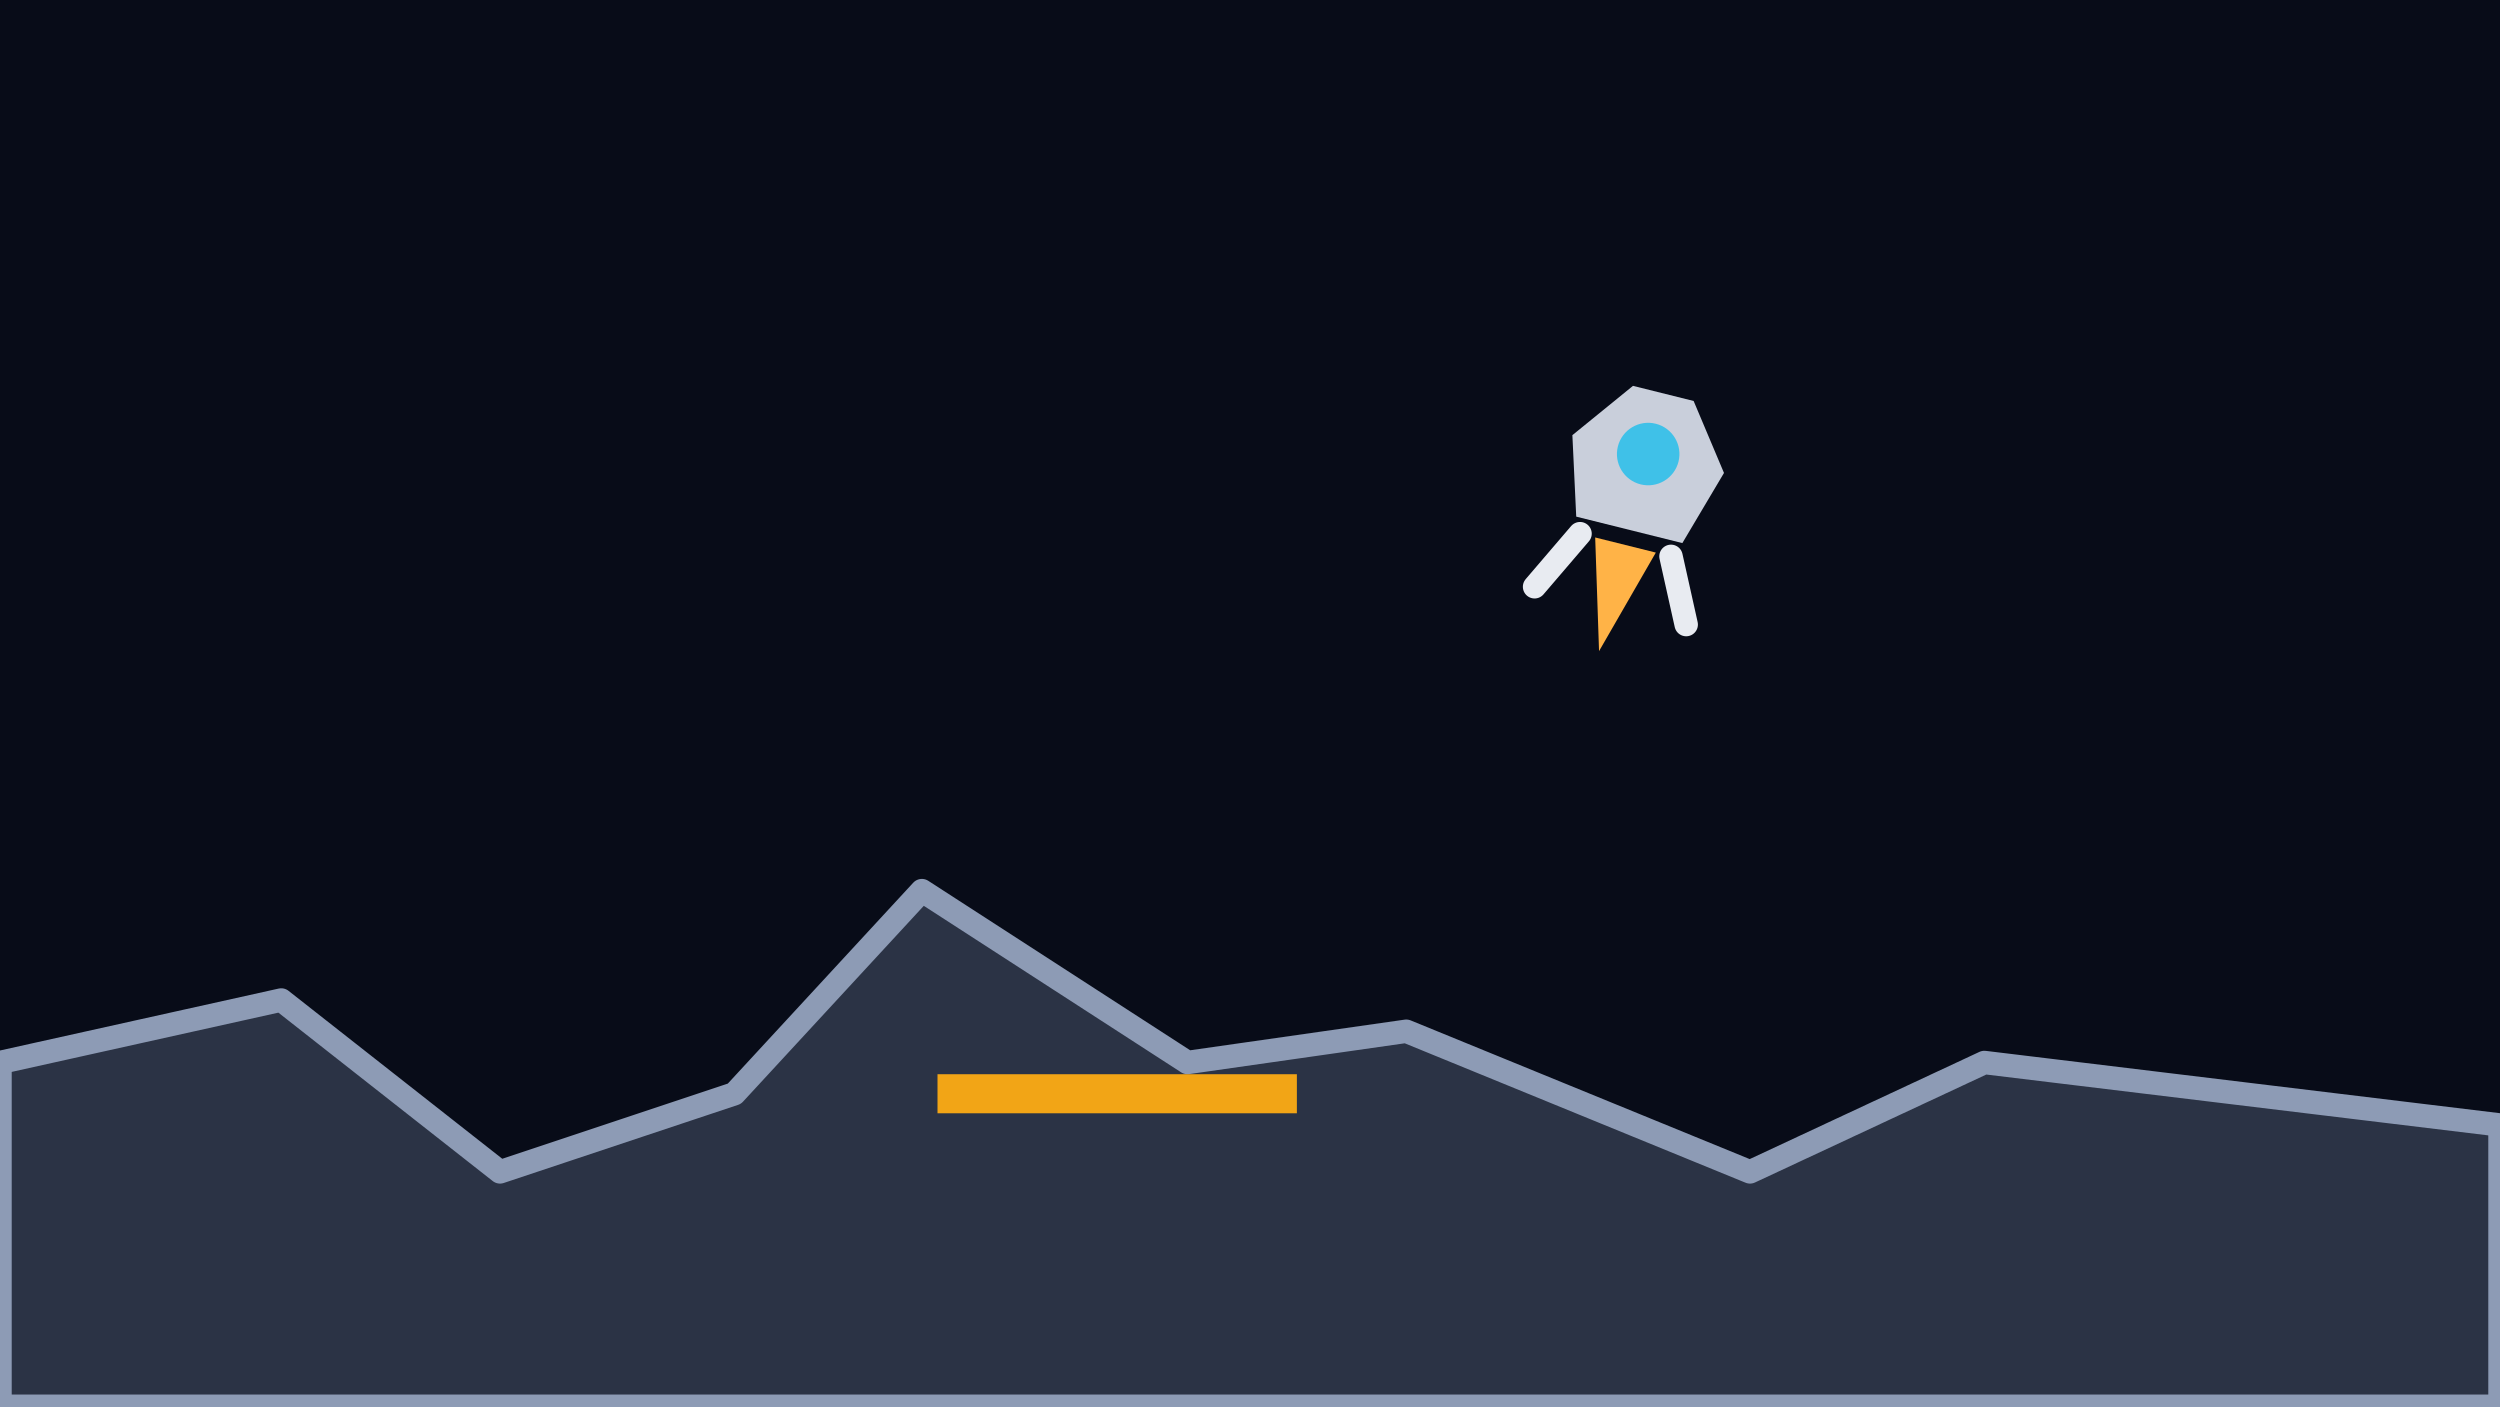
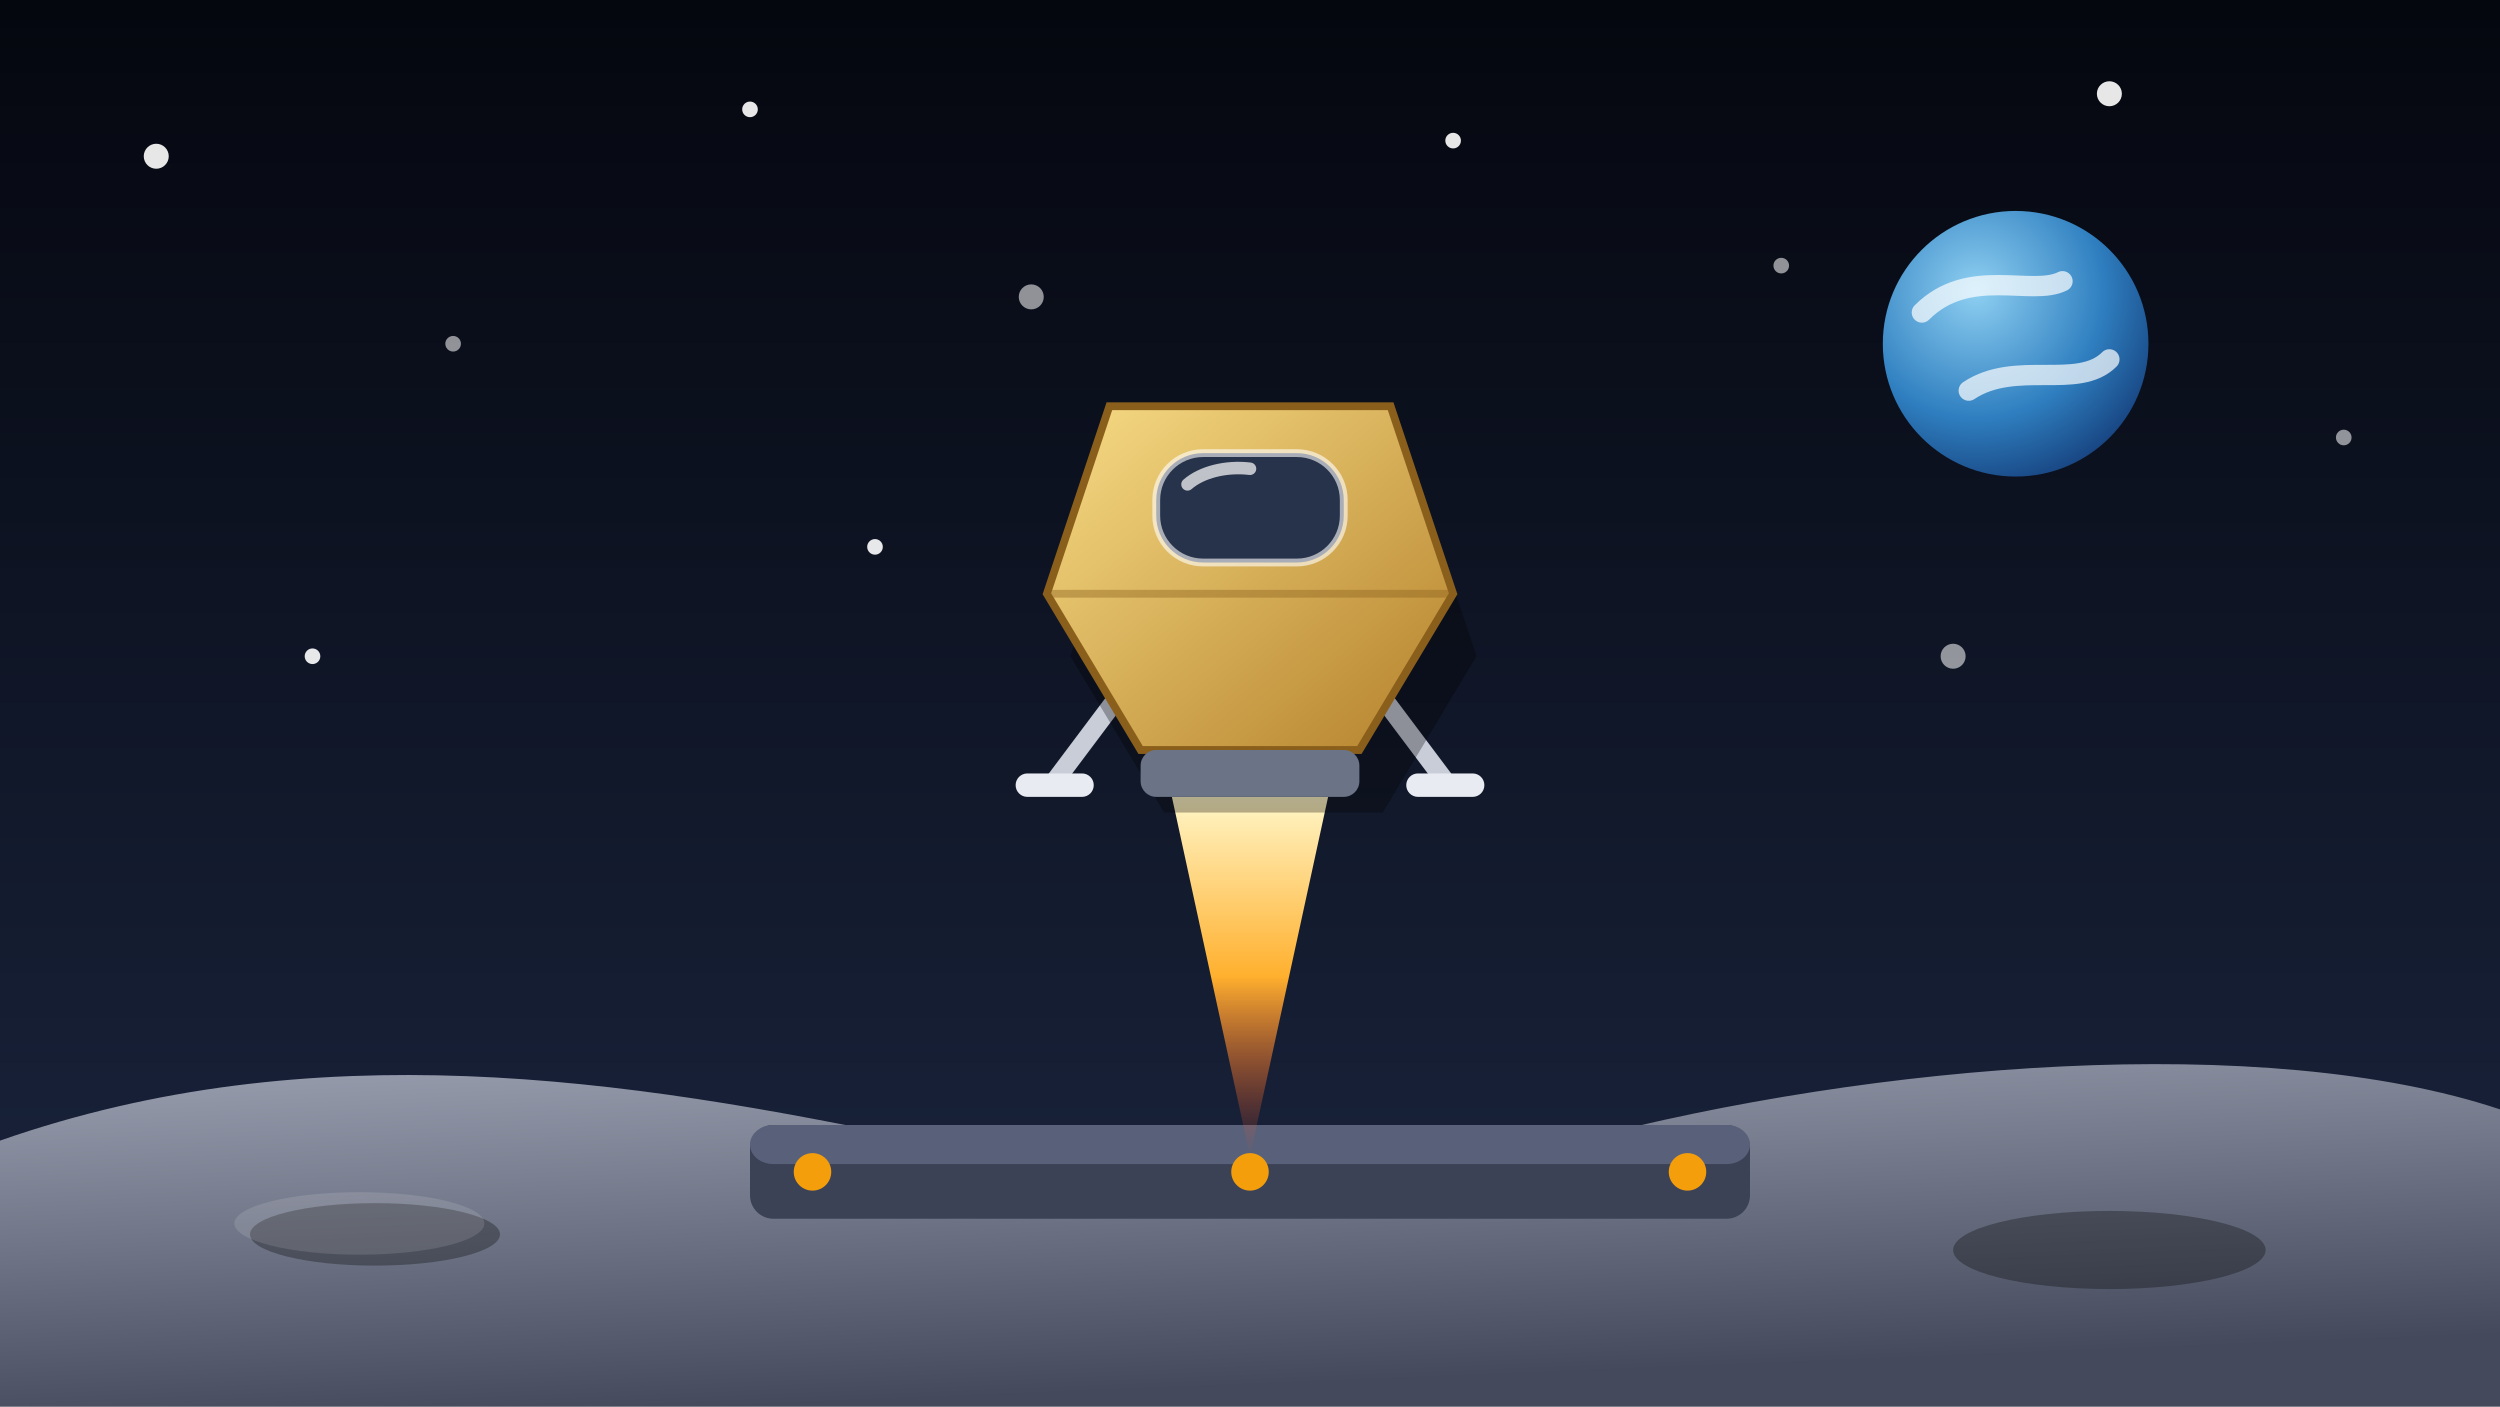
<svg xmlns="http://www.w3.org/2000/svg" width="320" height="180" viewBox="0 0 320 180">
-   <rect width="320" height="180" fill="#080c18" />
-   <path d="M0 180V136l36-8 28 22 30-10 24-26 34 22 28-4 44 18 30-14 66 8V180z" fill="#2b3345" stroke="#8d9bb5" stroke-width="3" stroke-linejoin="round" />
-   <path d="M120 140h46" stroke="#f2a516" stroke-width="5" />
-   <g transform="rotate(14 210 62)">
-     <path d="M204 70l-4 8M216 70l4 8" stroke="#e8ebf1" stroke-width="3" stroke-linecap="round" />
-     <path d="M203 68l-3-10 6-8h8l6 8-3 10z" fill="#c9cfdb" />
-     <circle cx="210" cy="58" r="4" fill="#3fc1e8" />
-     <path d="M206 70l4 14 4-14z" fill="#ffb347" />
-   </g>
+   <rect width="320" height="180" fill="#05070f" />
+   <defs>
+     <linearGradient id="lander-night" x1="0" y1="0" x2="0" y2="1">
+       <stop offset="0" stop-color="#05070f" />
+       <stop offset="1" stop-color="#1b2640" />
+     </linearGradient>
+     <linearGradient id="lander-rock" x1="0" y1="0" x2="0.3" y2="1">
+       <stop offset="0" stop-color="#9a9fb0" />
+       <stop offset="1" stop-color="#444a5c" />
+     </linearGradient>
+     <radialGradient id="lander-earth" cx="0.35" cy="0.3" r="0.8" fx="0.35" fy="0.3">
+       <stop offset="0" stop-color="#8fd0f2" />
+       <stop offset="0.6" stop-color="#2f7fc0" />
+       <stop offset="1" stop-color="#143c78" />
+     </radialGradient>
+     <linearGradient id="lander-foil" x1="0" y1="0" x2="1" y2="1">
+       <stop offset="0" stop-color="#f8dc86" />
+       <stop offset="1" stop-color="#b4802a" />
+     </linearGradient>
+     <linearGradient id="lander-flame" x1="0" y1="0" x2="0" y2="1">
+       <stop offset="0" stop-color="#fff6c8" />
+       <stop offset="0.5" stop-color="#ffb02e" />
+       <stop offset="1" stop-color="#e8442b" stop-opacity="0" />
+     </linearGradient>
+   </defs>
+   <rect x="0" y="0" width="320" height="180" fill="url(#lander-night)" />
+   <circle cx="20" cy="20" r="1.6" fill="#fff" opacity="0.9" />
+   <circle cx="58" cy="44" r="1" fill="#fff" opacity="0.55" />
+   <circle cx="96" cy="14" r="1" fill="#fff" opacity="0.9" />
+   <circle cx="132" cy="38" r="1.6" fill="#fff" opacity="0.55" />
+   <circle cx="186" cy="18" r="1" fill="#fff" opacity="0.9" />
+   <circle cx="228" cy="34" r="1" fill="#fff" opacity="0.55" />
+   <circle cx="270" cy="12" r="1.6" fill="#fff" opacity="0.9" />
+   <circle cx="300" cy="56" r="1" fill="#fff" opacity="0.55" />
+   <circle cx="40" cy="84" r="1" fill="#fff" opacity="0.9" />
+   <circle cx="250" cy="84" r="1.6" fill="#fff" opacity="0.55" />
+   <circle cx="112" cy="70" r="1" fill="#fff" opacity="0.9" />
+   <circle cx="258" cy="44" r="17" fill="url(#lander-earth)" />
+   <path d="M246 40C252 34 260 38 264 36M252 50C258 46 266 50 270 46" fill="none" stroke="#fff" stroke-opacity="0.7" stroke-width="2.6" stroke-linecap="round" />
+   <path d="M0 146C40 132 80 138 118 146L202 146C240 136 290 132 320 142L320 180L0 180Z" fill="url(#lander-rock)" />
+   <ellipse cx="48" cy="158" rx="16" ry="4" fill="rgba(0,0,0,0.3)" />
+   <ellipse cx="270" cy="160" rx="20" ry="5" fill="rgba(0,0,0,0.3)" />
+   <ellipse cx="46" cy="156.6" rx="16" ry="4" fill="rgba(255,255,255,0.12)" />
+   <rect x="96" y="144" width="128" height="12" rx="3" fill="#3b4256" />
+   <rect x="96" y="144" width="128" height="5" rx="3" fill="#59617a" />
+   <circle cx="104" cy="150" r="2.4" fill="#f59e0b" />
+   <circle cx="216" cy="150" r="2.4" fill="#f59e0b" />
+   <circle cx="160" cy="150" r="2.4" fill="#f59e0b" />
+   <path d="M150 102L160 148L170 102Z" fill="url(#lander-flame)" />
+   <path d="M150 80L135 100" stroke="#c9cdd8" stroke-width="2.4" stroke-linecap="round" fill="none" />
+   <path d="M135 100L135 100" stroke="#c9cdd8" stroke-width="1" stroke-linecap="round" fill="none" />
+   <rect x="130" y="99" width="10" height="3" rx="1.5" fill="#e8ebf1" />
+   <path d="M170 80L185 100" stroke="#c9cdd8" stroke-width="2.4" stroke-linecap="round" fill="none" />
+   <path d="M185 100L185 100" stroke="#c9cdd8" stroke-width="1" stroke-linecap="round" fill="none" />
+   <rect x="180" y="99" width="10" height="3" rx="1.5" fill="#e8ebf1" />
+   <path d="M142 56L178 56L186 80L174 100L146 100L134 80Z" fill="rgba(0,0,0,0.3)" transform="translate(3 4)" />
+   <path d="M142 52L178 52L186 76L174 96L146 96L134 76Z" fill="url(#lander-foil)" stroke="#8a5f1c" stroke-width="1" />
+   <path d="M134 76L186 76" fill="none" stroke="#8a5f1c" stroke-opacity="0.4" />
+   <rect x="148" y="58" width="24" height="14" rx="6" fill="#27334a" stroke="#fff" stroke-opacity="0.6" />
+   <path d="M152 62A8 5 0 0 1 160 60" fill="none" stroke="#fff" stroke-opacity="0.7" stroke-width="1.6" stroke-linecap="round" />
+   <rect x="146" y="96" width="28" height="6" rx="2" fill="#6b7487" />
</svg>
